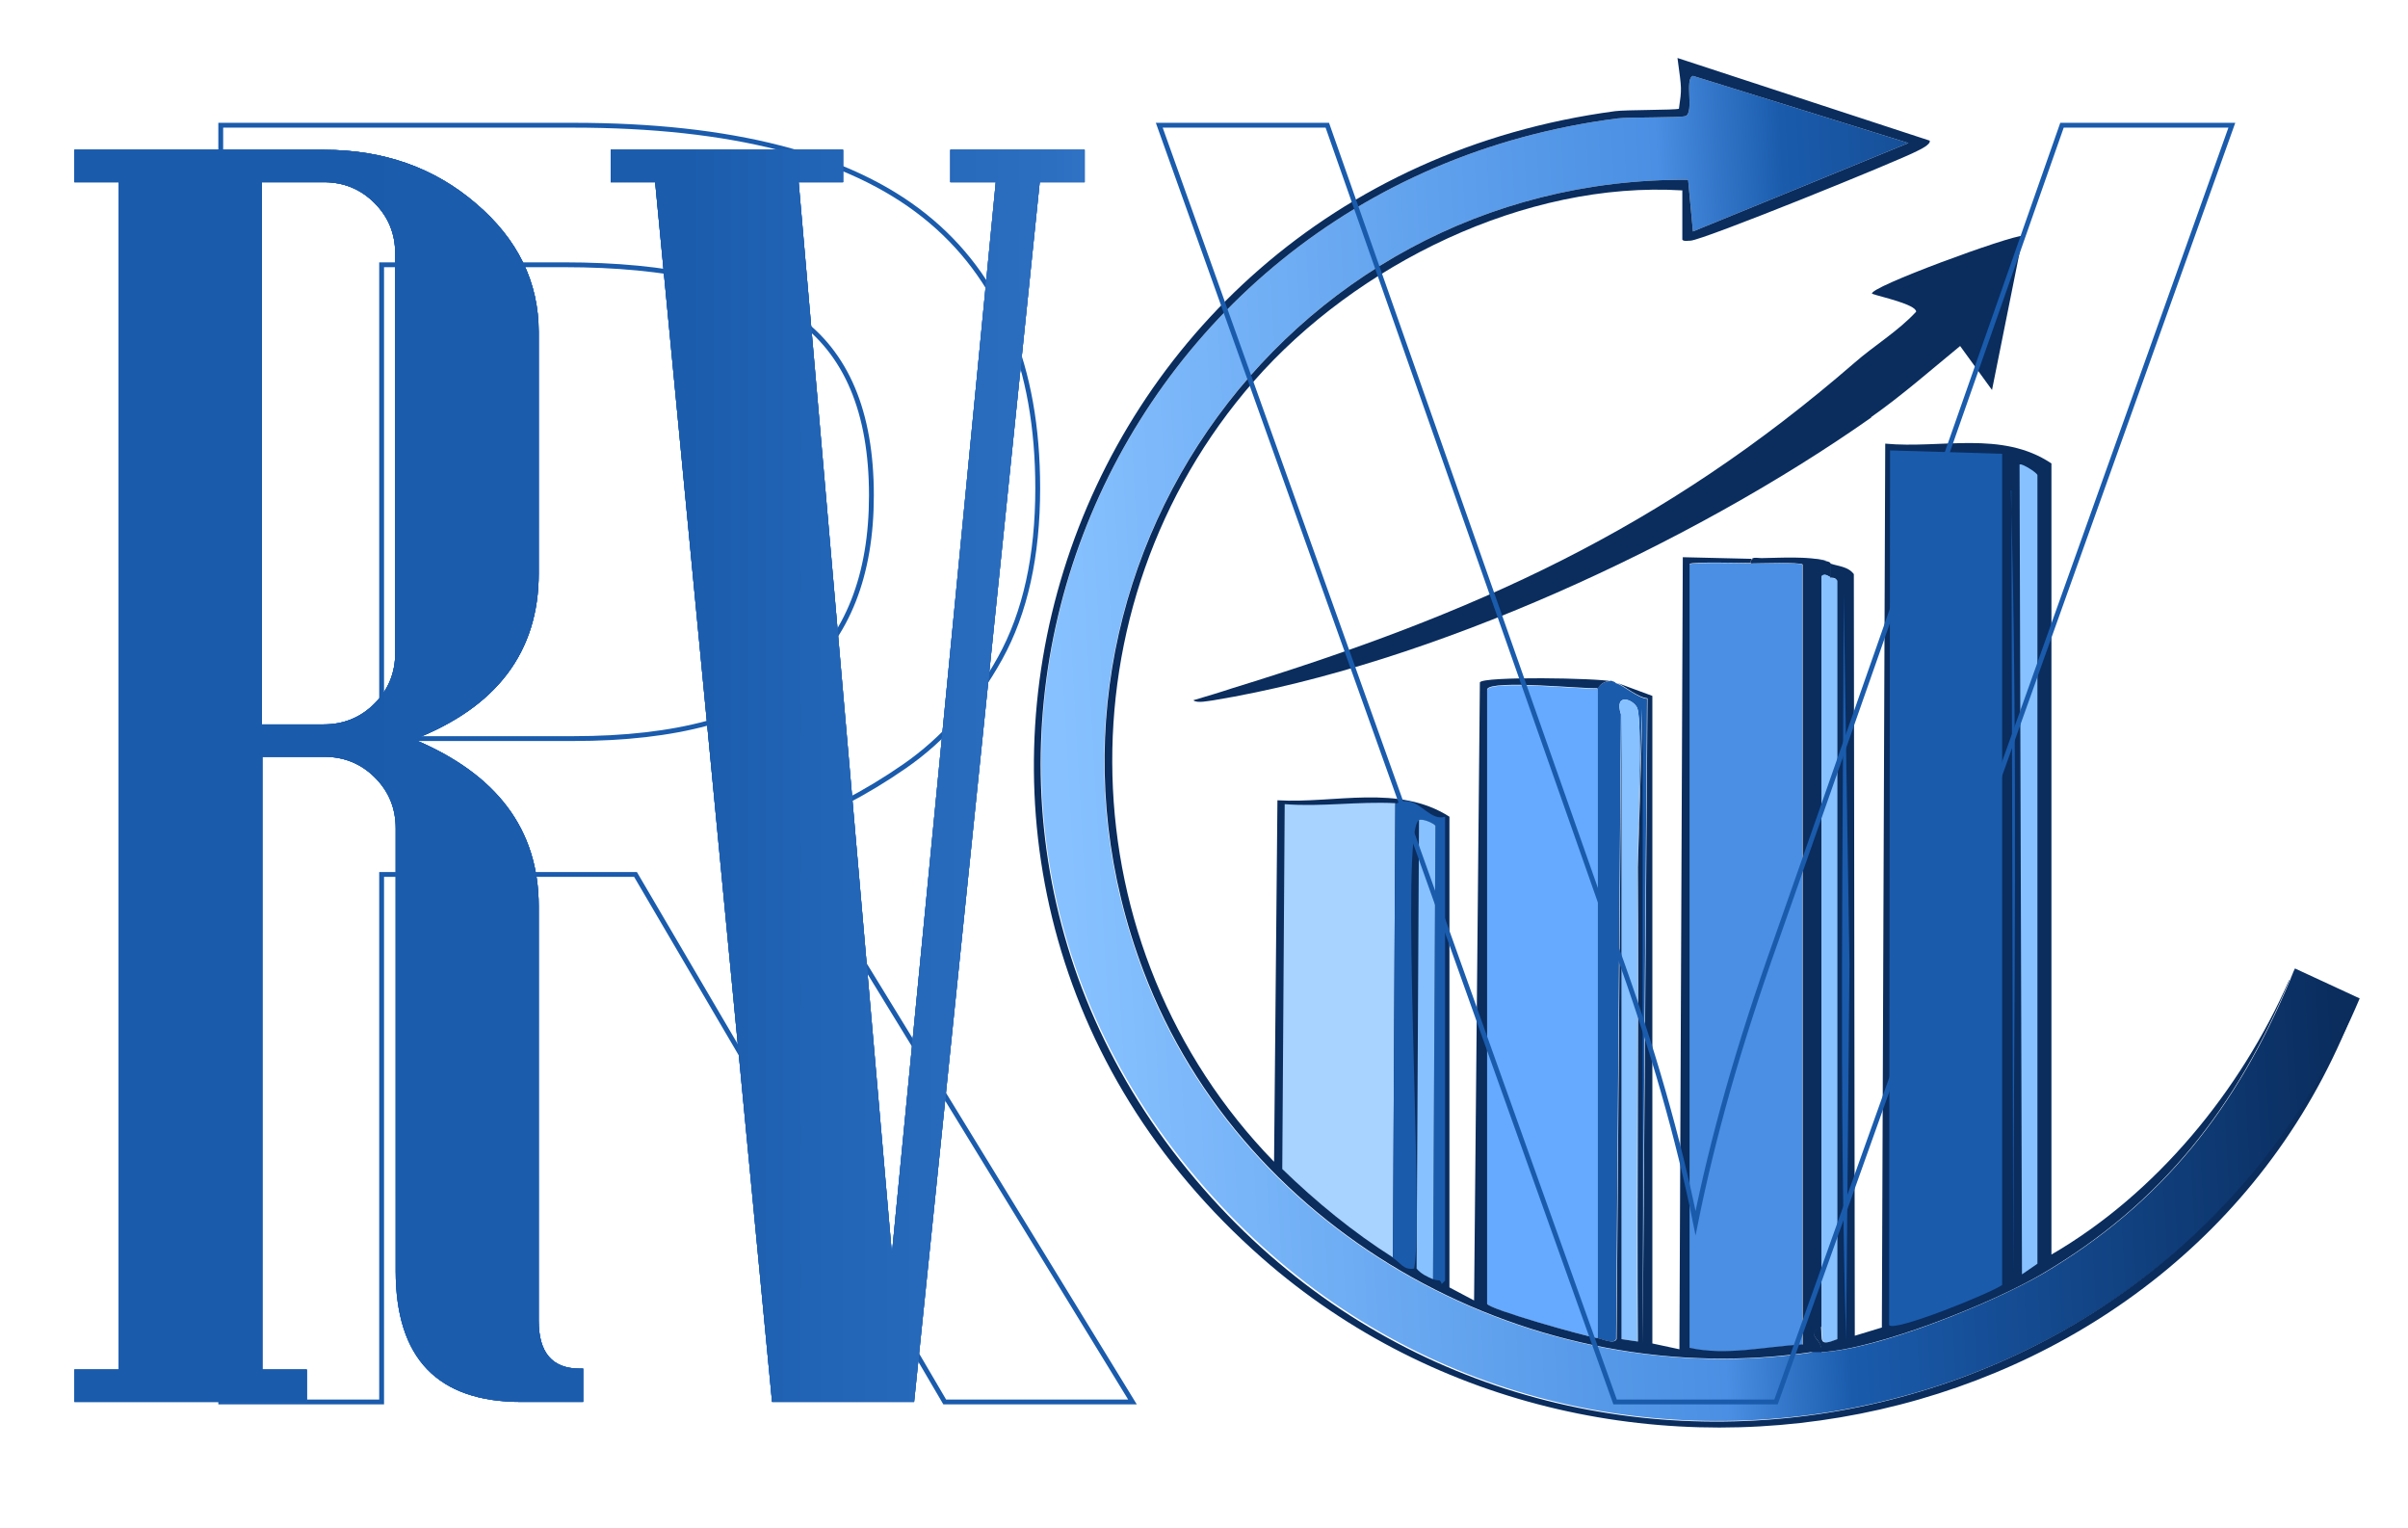
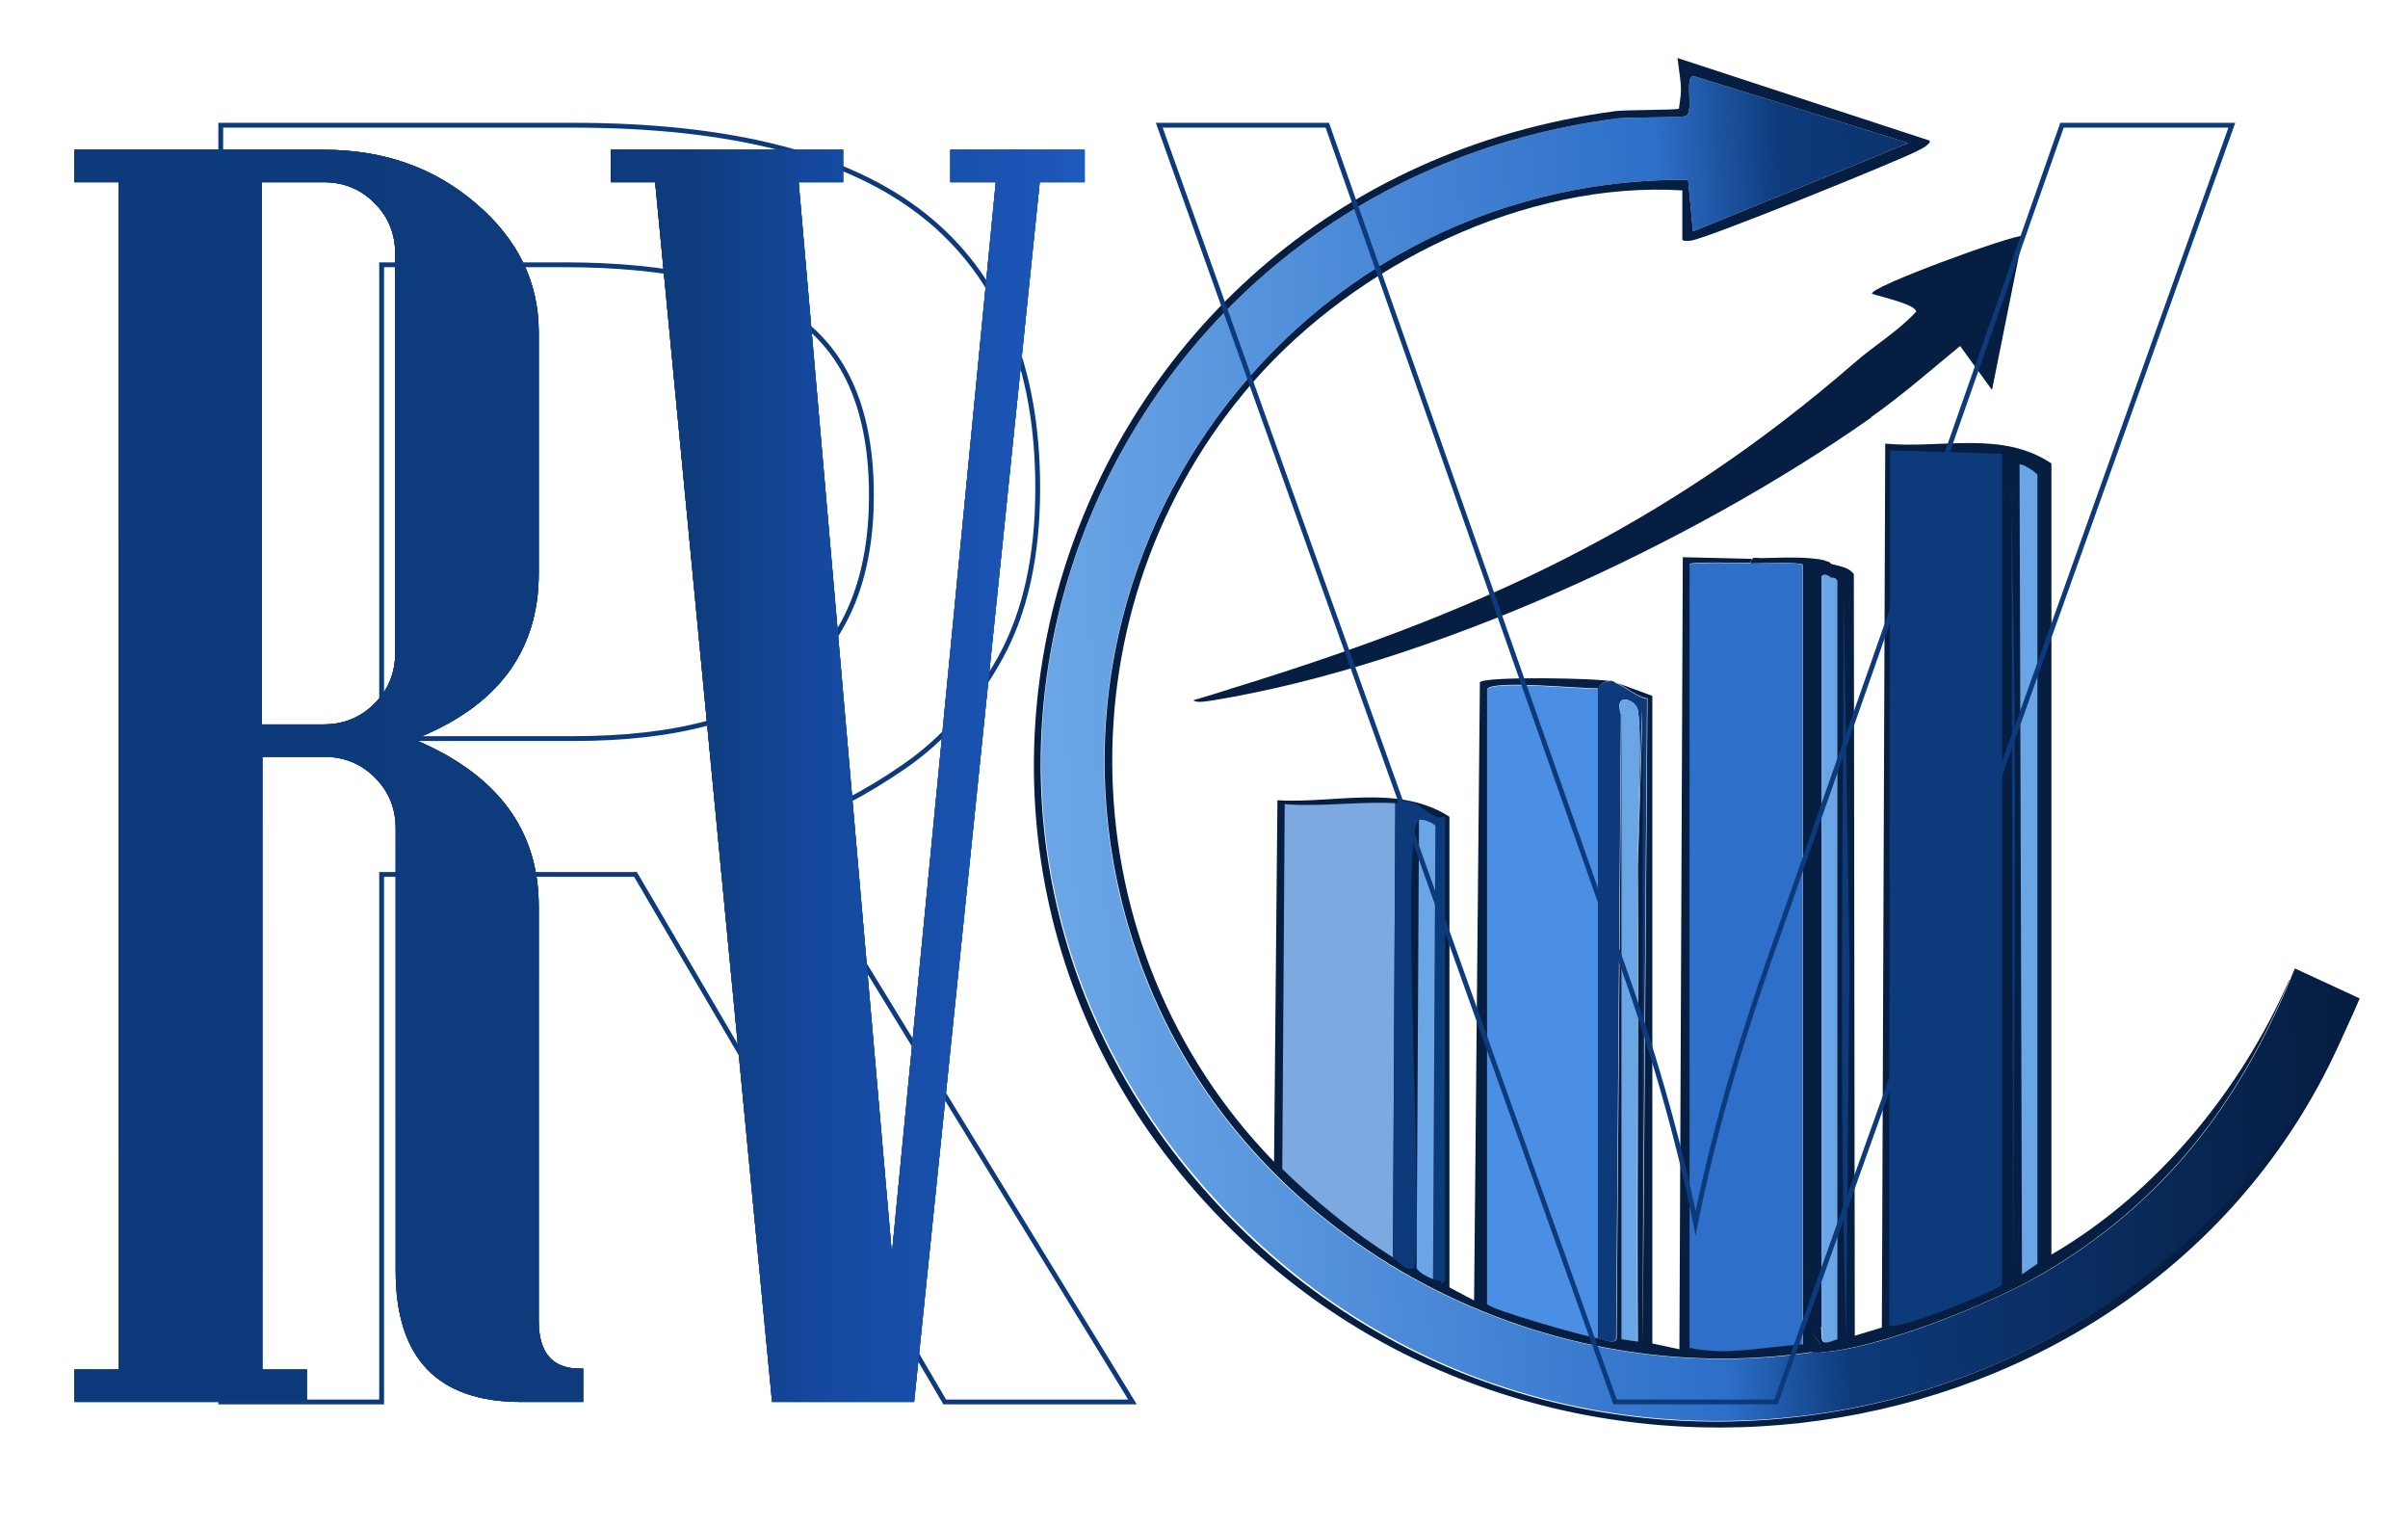
<svg xmlns="http://www.w3.org/2000/svg" xmlns:xlink="http://www.w3.org/1999/xlink" id="Capa_1" version="1.1" viewBox="0 0 498.4 316.1">
  <defs>
    <style>
      .st0 {
        fill: url(#Degradado_sin_nombre_169);
      }

      .st1 {
-         fill: #a8d2ff;
+         fill: #7ba9e0;
      }

      .st2 {
        fill: url(#Degradado_sin_nombre_54);
      }

      .st3 {
        isolation: isolate;
      }

      .st4 {
        fill: none;
        font-family: NiagaraSolid-Reg, 'Niagara Solid';
        font-size: 370px;
-         stroke: #1a5bac;
+         stroke: #0d3a7a;
        stroke-miterlimit: 10;
      }

      .st5 {
-         fill: #4a8fe3;
+         fill: #2d6fc9;
      }

      .st6 {
        fill: url(#Degradado_sin_nombre);
      }

      .st7 {
-         fill: #1a5bac;
+         fill: #0d3a7a;
      }

      .st8 {
-         fill: #0a2d5e;
+         fill: #061e42;
      }

      .st9 {
        fill: url(#Degradado_sin_nombre1);
      }

      .st10 {
-         fill: #6af;
+         fill: #4a8fe3;
      }

      .st11 {
-         fill: #87c1ff;
+         fill: #6aa6e6;
      }
    </style>
    <linearGradient id="Degradado_sin_nombre" data-name="Degradado sin nombre" x1="476.5" y1="912.5" x2="476.5" y2="912.5" gradientTransform="translate(0 -716)" gradientUnits="userSpaceOnUse">
-       <stop offset="0" stop-color="#0a2d5e" />
-       <stop offset=".4" stop-color="#1a5bac" />
-       <stop offset=".5" stop-color="#4a8fe3" />
-       <stop offset="1" stop-color="#87c1ff" />
+       <stop offset="0" stop-color="#061e42" />
+       <stop offset=".4" stop-color="#0d3a7a" />
+       <stop offset=".5" stop-color="#2d6fc9" />
+       <stop offset="1" stop-color="#6aa6e6" />
    </linearGradient>
    <linearGradient id="Degradado_sin_nombre1" data-name="Degradado sin nombre" x1="479.5" y1="863.8" x2="220.2" y2="878.6" xlink:href="#Degradado_sin_nombre" />
    <linearGradient id="Degradado_sin_nombre_169" data-name="Degradado sin nombre 169" x1="20" y1="235.9" x2="162.4" y2="105.4" gradientUnits="userSpaceOnUse">
-       <stop offset="0" stop-color="#4a8fe3" />
-       <stop offset=".8" stop-color="#1b5cae" />
-       <stop offset=".8" stop-color="#1a5bac" />
+       <stop offset="0" stop-color="#2d6fc9" />
+       <stop offset=".8" stop-color="#0e3b7c" />
+       <stop offset=".8" stop-color="#0d3a7a" />
    </linearGradient>
    <linearGradient id="Degradado_sin_nombre_54" data-name="Degradado sin nombre 54" x1="16.6" y1="160.5" x2="268.2" y2="160.5" gradientUnits="userSpaceOnUse">
-       <stop offset="0" stop-color="#1a5bac" />
-       <stop offset=".5" stop-color="#1b5cad" />
-       <stop offset=".6" stop-color="#2163b4" />
-       <stop offset=".8" stop-color="#2c6ec0" />
-       <stop offset=".9" stop-color="#3c7ed1" />
-       <stop offset=".9" stop-color="#5093e7" />
-       <stop offset="1" stop-color="#6af" />
+       <stop offset="0" stop-color="#0d3a7a" />
+       <stop offset=".5" stop-color="#0e3b7b" />
+       <stop offset=".6" stop-color="#14489c" />
+       <stop offset=".8" stop-color="#1c56b8" />
+       <stop offset=".9" stop-color="#2768ce" />
+       <stop offset=".9" stop-color="#347de5" />
+       <stop offset="1" stop-color="#4a8fe3" />
    </linearGradient>
  </defs>
  <g id="Objeto_generativo">
    <path class="st8" d="M377.9,116.1c1.1.2.9.5,1,.5v2.9c-.6-.3-1.2-.9-1.9-.2v155.2c-3.6,2.1.5,2.4,0,5.4h-1.5c-1.1,0-2.3-1.5-2.4-1.5V116.8c-.4-.5-9.2-.2-10.7-.2-.2-1.5,1.3-.9,2.2-1,4.1,0,9.4-.4,13.4.5h-.1Z" />
    <path class="st7" d="M334.6,141.4c1.5.5,4.3,3,6.3,3.2l-1,133.5v-131.5l-1,32.9c0-5.6,1.1-29.6,0-32.9-.6-1.8-4.9-3.5-3.4,1.2l-1,129.3c-.5,1.2-3.4-.2-3.9-.2v-134.5c.2,0,.7-1.4,2.9-1.5,1,.2.9.5,1,.5h0Z" />
    <path class="st8" d="M473.9,202.8c.3-.7.7-1.7,1-2.4-.4.9-.6,1.6-1,2.4Z" />
    <path class="st6" d="M476.5,196.5" />
    <path class="st9" d="M488.4,206.6c-40,95.2-167.5,118.3-237.2,41.2-74.7-82-25.1-209.4,83.6-223.3,2.4-.3,13.3-.1,14.1-.5,1.8-.8-.3-7.7,1.5-8.3l44.6,13.9-44.6,18.3-1-10.7c-84.7-.5-143,84.3-112.8,163.9,20.9,55.1,81,87.4,138.8,78.7h1.6c11.6-.5,35.2-10.1,45.6-16.1,25.1-14.7,40.5-34.8,51.4-60.9.4-.9.6-1.6,1-2.4" />
    <path class="st5" d="M362.3,116.6c1.5,0,10.4-.2,10.7.2v161.5c-7.7.4-15.6,2.4-23.4.7V116.8c.4-.5,11.1-.3,12.7-.2h0Z" />
    <path class="st10" d="M330.7,142.4v134.5c-2.7-.4-22.3-5.8-22.9-7.1v-127.1c.9-2,20.1,0,22.9-.2h0Z" />
    <path class="st11" d="M338.9,179.4c.2,32.7-.2,65.4,0,98.2l-3.4-.5v-129.3c-1.5-4.7,2.8-3,3.4-1.2,1.1,3.2,0,27.3,0,32.9h0Z" />
    <path class="st8" d="M333.6,140.9c-2.2,0-2.7,1.4-2.9,1.5-2.8.2-22-1.8-22.9.2v127.2c.6,1.2,20.2,6.7,22.9,7.1.5,0,3.4,1.4,3.9.2l1-129.3v129.3l3.4.5c-.2-32.7.2-65.4,0-98.2l1-32.9v131.5l1-133.5c-2.1-.2-4.8-2.6-6.3-3.2l7.3,2.7v134l5.6,1.2.7-163.9,29.7.7c-4-.9-9.2-.6-13.4-.5-.9,0-2.4-.5-2.2,1-1.6,0-12.3-.3-12.7.2v162.2c7.7,1.7,15.7-.3,23.4-.7.1,0,1.4,1.5,2.4,1.5-57.8,8.8-117.9-23.6-138.8-78.7-30.2-79.5,28-164.3,112.7-163.8l1,10.7,44.6-18.3-44.6-13.9c-1.8.6.3,7.5-1.5,8.3-.8.4-11.8.2-14.1.5-108.7,13.9-158.3,141.3-84,223.4,69.7,77.1,197.3,54.1,237.2-41.2-33.6,91.6-154.5,117.1-226.8,53.6-89.5-78.7-44.3-221.6,73.1-237.3,2.2-.3,12.4-.2,13.2-.5.6-4.3.6-3.8-.3-10.5l52.2,17.1c.3.8-2.1,1.9-2.7,2.2-3.8,2-44.2,18.4-46.8,18.5-.5,0-1.4.2-1.7-.2v-10.2c-32.5-2-67.5,15.3-88.7,39.5-40.6,46.5-38.8,117.3,4.2,161.5l.7-74.8c11.9.7,25-3.4,35.6,3.4v97.4l5.1,2.7,1.2-127.9c.6-1.3,24.6-.9,27.3-.2h0Z" />
    <path class="st1" d="M288.8,166.2l-.5,94c-8.2-5.2-15.9-11.5-22.9-18.3l.5-75.5c7.6.6,15.2-.6,22.9-.2h0Z" />
    <path class="st7" d="M296.6,264.7l.5-93.8c-.2-.5-2.8-1.6-3.4-1.2-4.1,2.2,1.1,82.2-1,92.8-2.2.4-2.9-1.3-4.4-2.2l.5-94c.3,0,1.4-.7,2.7-.5,2.6.3,4.8,4.1,7.6,3.2v96l-.7.7c-.4-1.2-.6-.5-1.7-1h0Z" />
    <path class="st11" d="M296.6,264.7c-1.2-.5-2.5-1.1-3.4-2.2l.5-92.8c.7-.4,3.2.7,3.4,1.2l-.5,93.8h0Z" />
    <path class="st11" d="M378.9,119.5c.4.2,1.1,0,1.5.7v156.9c-4,1.6-3.1.3-3.4-2.7V119.2c.7-.7,1.3,0,1.9.2h0Z" />
    <path class="st8" d="M473.9,202.8c-10.9,26.1-26.3,46.2-51.4,60.9-10.3,6-33.9,15.5-45.6,16.1.5-3-3.6-3.3,0-5.4.3,3-.6,4.3,3.4,2.7V120.2c-.4-.8-1.1-.6-1.5-.7v-2.9c1.7.6,3.7.6,4.9,2.2l.2,157.6,5.6-1.7.7-182.9c11.6,1.1,24.1-2.8,34.4,4.1v163.7c21.7-12.6,39.1-33.8,49.2-56.8h.1Z" />
    <path class="st7" d="M391.3,93.2l23.1.7v172c-2.4,1.7-22.4,9.8-23.4,8.3l.2-181h0Z" />
    <path class="st11" d="M418.1,96.1c.4-.2,3.4,1.6,3.6,2.2v163.2l-3.2,2.2-.5-167.6h0Z" />
    <path class="st7" d="M381.6,122.9l1.2,76.7-.7,77.7c-1.5-51.4-.6-103-.5-154.4h0Z" />
    <path class="st7" d="M416.2,101.5c1.5,54,.6,108.2.5,162.2l-.2-84-.2-78.2h-.1Z" />
    <path class="st7" d="M347.5,103.9c1.2-.2.5,1-.5,1-.5-.2.4-1,.5-1Z" />
  </g>
  <path class="st8" d="M387.3,86.4c-37.1,26.1-91.2,51.1-136.1,58.5-.9.1-3.5.7-4.2,0,2.7-.8,5.4-1.6,8.1-2.5,50.1-15.4,88.9-32.8,128.7-67.3,4.1-3.6,9-6.5,12.8-10.6,0-1.5-7.4-3.1-9.1-3.7-1.2-1.2,28.9-12.2,31.2-12l-6.4,31.9-6.6-9.1c-6.1,5-12,10.2-18.4,14.7h0Z" />
  <g class="st3">
    <g class="st3">
      <text class="st4" transform="translate(9.8 290.1)">
        <tspan x="0" y="0">RV</tspan>
      </text>
      <g>
        <path class="st0" d="M120.7,290.1h-12.8c-17.3,0-26-9-26-27.1v-91.6c0-4.1-1.4-7.6-4.3-10.5s-6.4-4.3-10.5-4.3h-12.8v126.8h9.2v6.7H15.4v-6.7h9.2V37.7h-9.2v-6.7h51.7c12.3,0,22.8,3.7,31.4,11.1,8.7,7.4,13,16.3,13,26.6v50c0,16.1-8.6,27.6-25.8,34.3,17.2,7.2,25.8,18.7,25.8,34.5v85.8c0,6.6,2.8,9.9,8.5,9.9h.7v6.7ZM81.8,135.1V52.5c0-4.1-1.4-7.6-4.3-10.5s-6.4-4.3-10.5-4.3h-12.8v112.2h12.8c4.1,0,7.6-1.4,10.5-4.3s4.3-6.4,4.3-10.5Z" />
        <path class="st0" d="M224.4,37.7h-9.2l-26,252.4h-29.4l-24.2-252.4h-9.2v-6.7h48.1v6.7h-9.2l19.3,221.7,21.5-221.7h-9.4v-6.7h27.8v6.7Z" />
      </g>
    </g>
    <g>
      <g>
        <path class="st2" d="M120.7,290.1h-12.8c-17.3,0-26-9-26-27.1v-91.6c0-4.1-1.4-7.6-4.3-10.5s-6.4-4.3-10.5-4.3h-12.8v126.8h9.2v6.7H15.4v-6.7h9.2V37.7h-9.2v-6.7h51.7c12.3,0,22.8,3.7,31.4,11.1,8.7,7.4,13,16.3,13,26.6v50c0,16.1-8.6,27.6-25.8,34.3,17.2,7.2,25.8,18.7,25.8,34.5v85.8c0,6.6,2.8,9.9,8.5,9.9h.7v6.7ZM81.8,135.1V52.5c0-4.1-1.4-7.6-4.3-10.5s-6.4-4.3-10.5-4.3h-12.8v112.2h12.8c4.1,0,7.6-1.4,10.5-4.3s4.3-6.4,4.3-10.5Z" />
        <path class="st2" d="M224.4,37.7h-9.2l-26,252.4h-29.4l-24.2-252.4h-9.2v-6.7h48.1v6.7h-9.2l19.3,221.7,21.5-221.7h-9.4v-6.7h27.8v6.7Z" />
      </g>
      <g>
        <path class="st2" d="M120.7,290.1h-12.8c-17.3,0-26-9-26-27.1v-91.6c0-4.1-1.4-7.6-4.3-10.5s-6.4-4.3-10.5-4.3h-12.8v126.8h9.2v6.7H15.4v-6.7h9.2V37.7h-9.2v-6.7h51.7c12.3,0,22.8,3.7,31.4,11.1,8.7,7.4,13,16.3,13,26.6v50c0,16.1-8.6,27.6-25.8,34.3,17.2,7.2,25.8,18.7,25.8,34.5v85.8c0,6.6,2.8,9.9,8.5,9.9h.7v6.7ZM81.8,135.1V52.5c0-4.1-1.4-7.6-4.3-10.5s-6.4-4.3-10.5-4.3h-12.8v112.2h12.8c4.1,0,7.6-1.4,10.5-4.3s4.3-6.4,4.3-10.5Z" />
        <path class="st2" d="M224.4,37.7h-9.2l-26,252.4h-29.4l-24.2-252.4h-9.2v-6.7h48.1v6.7h-9.2l19.3,221.7,21.5-221.7h-9.4v-6.7h27.8v6.7Z" />
      </g>
      <g>
        <path class="st2" d="M120.7,290.1h-12.8c-17.3,0-26-9-26-27.1v-91.6c0-4.1-1.4-7.6-4.3-10.5s-6.4-4.3-10.5-4.3h-12.8v126.8h9.2v6.7H15.4v-6.7h9.2V37.7h-9.2v-6.7h51.7c12.3,0,22.8,3.7,31.4,11.1,8.7,7.4,13,16.3,13,26.6v50c0,16.1-8.6,27.6-25.8,34.3,17.2,7.2,25.8,18.7,25.8,34.5v85.8c0,6.6,2.8,9.9,8.5,9.9h.7v6.7ZM81.8,135.1V52.5c0-4.1-1.4-7.6-4.3-10.5s-6.4-4.3-10.5-4.3h-12.8v112.2h12.8c4.1,0,7.6-1.4,10.5-4.3s4.3-6.4,4.3-10.5Z" />
        <path class="st2" d="M224.4,37.7h-9.2l-26,252.4h-29.4l-24.2-252.4h-9.2v-6.7h48.1v6.7h-9.2l19.3,221.7,21.5-221.7h-9.4v-6.7h27.8v6.7Z" />
      </g>
    </g>
  </g>
</svg>
